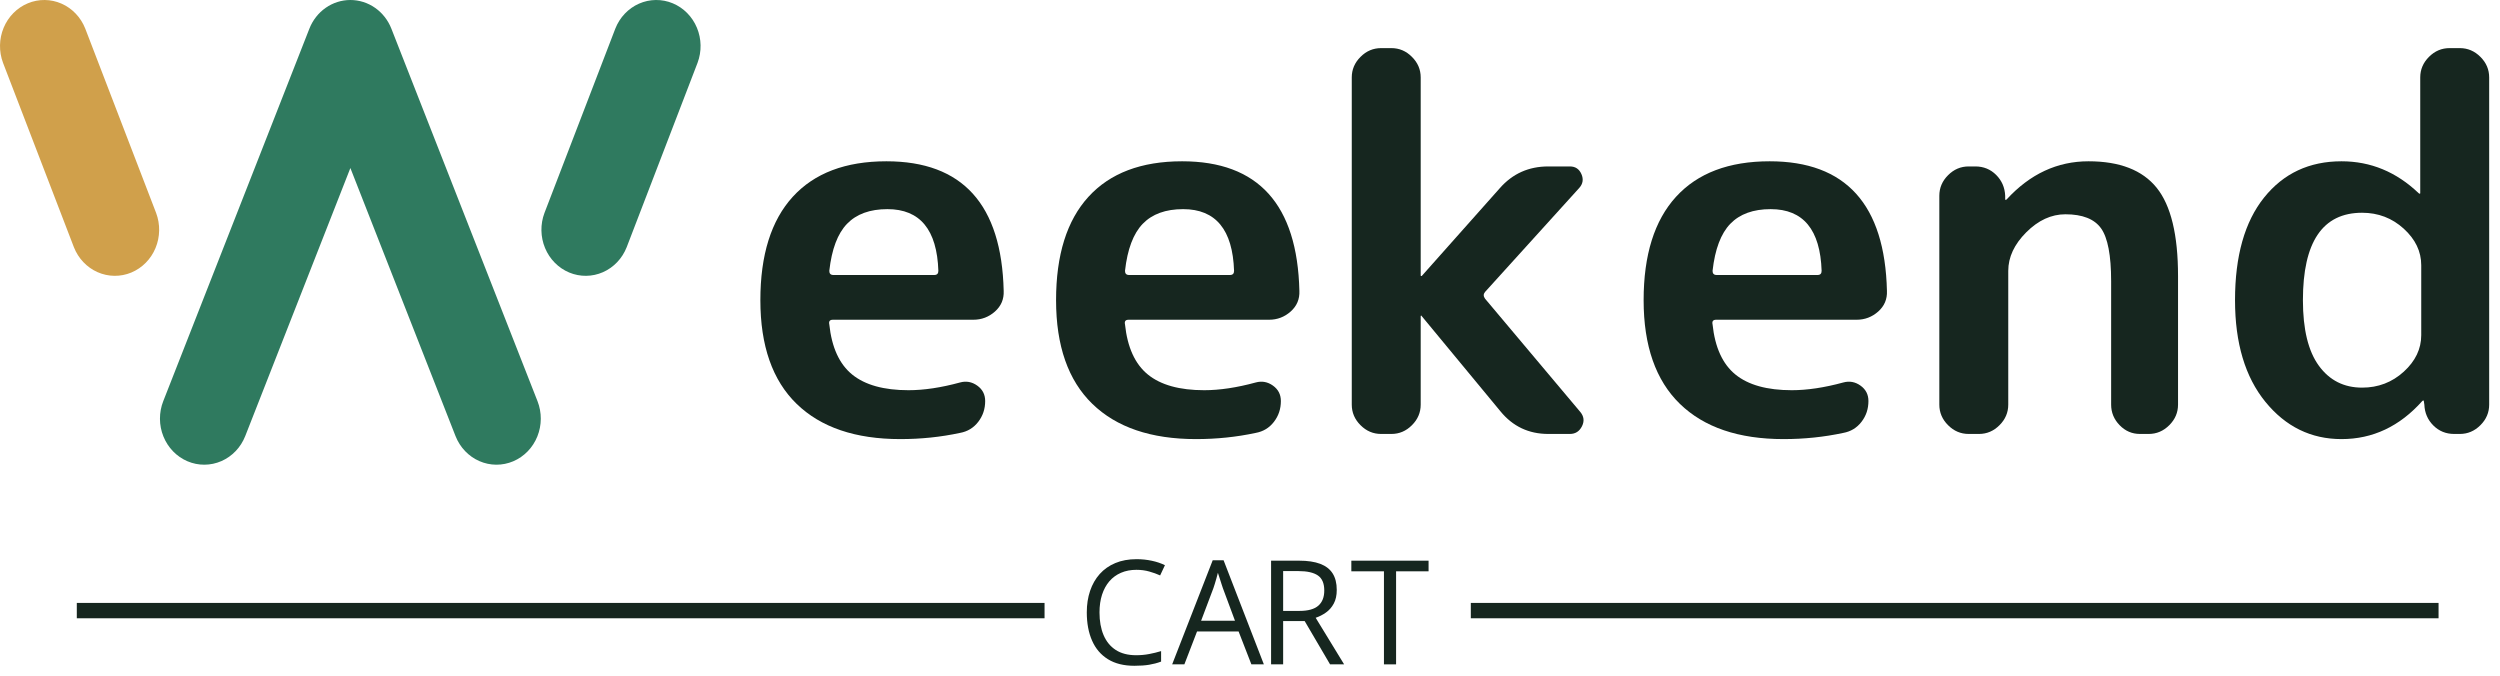
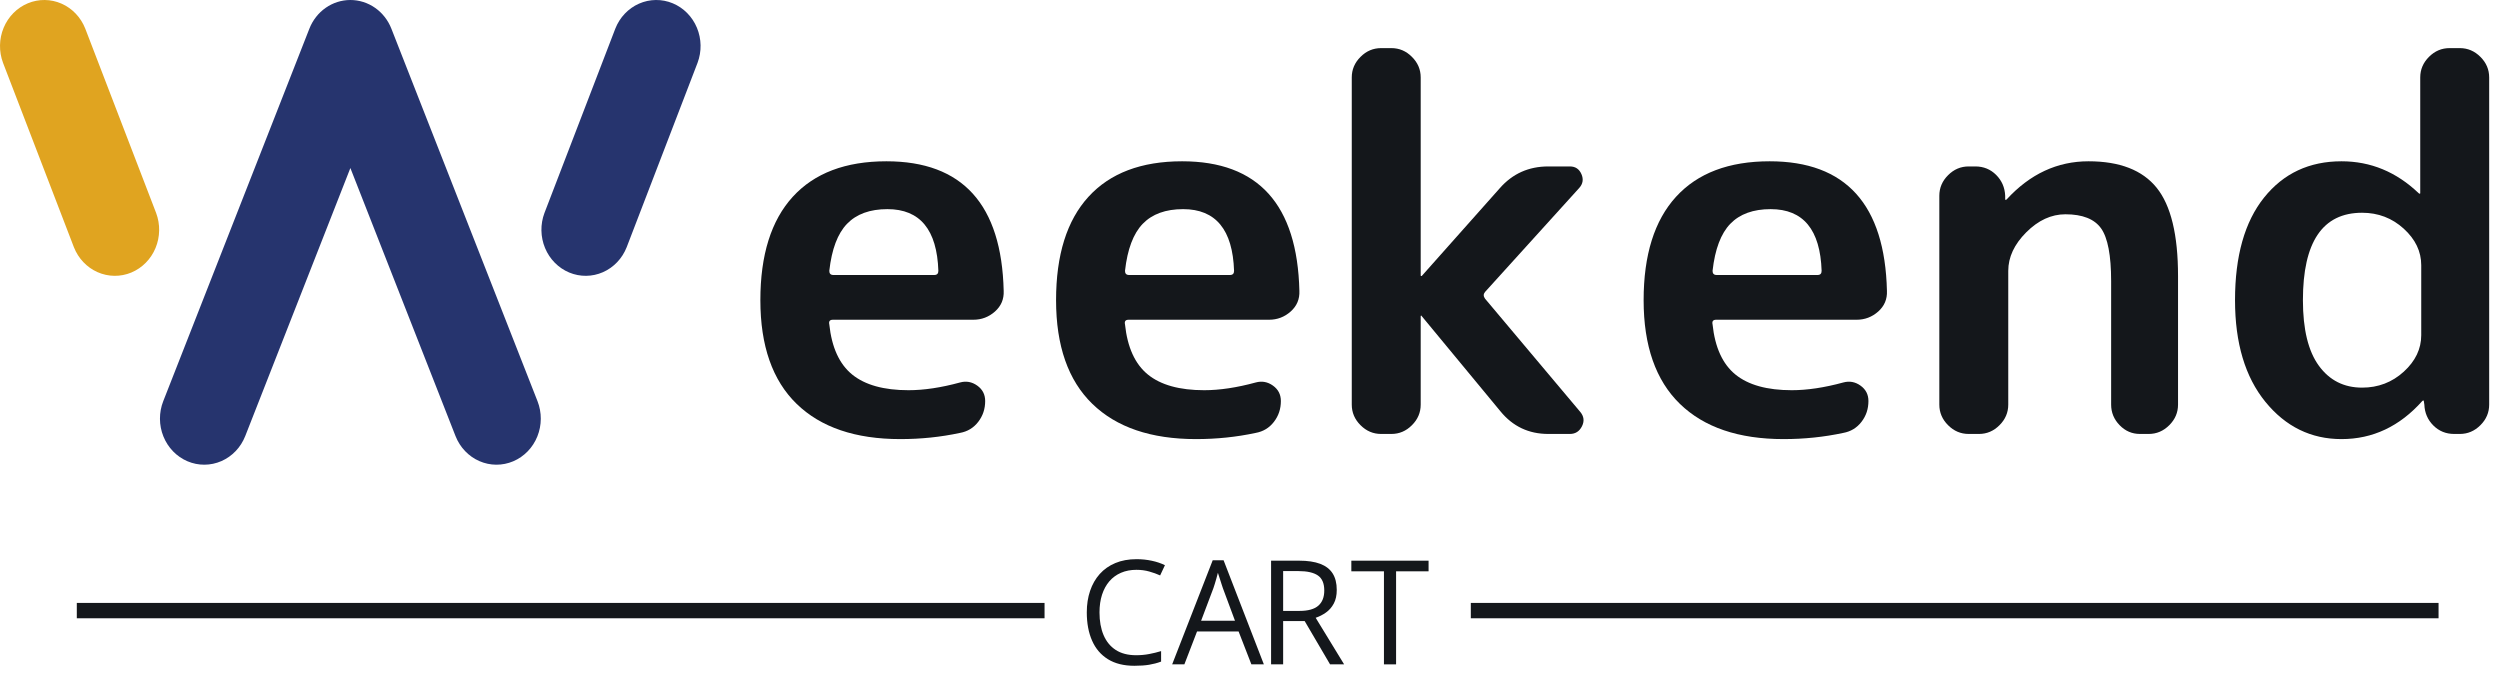
<svg xmlns="http://www.w3.org/2000/svg" viewBox="0 0 2604 704" width="2604" height="704" role="img" aria-label="WeekendCart">
  <g id="weekendcart-logo">
    <g id="mark">
-       <g id="mark-accent" fill="#d0a04b">
+       <g id="mark-accent" fill="#e0a420">
        <path d="M3.172 65.492L76.97 257.494C81.581 269.215 90.457 278.564 101.664 283.504C112.87 288.444 125.499 288.574 136.797 283.867C148.095 279.159 157.148 269.995 161.983 258.372C166.817 246.749 167.041 233.608 162.606 221.813L88.808 29.812C84.196 18.091 75.32 8.742 64.114 3.802C52.907 -1.138 40.279 -1.269 28.981 3.439C17.682 8.146 8.629 17.31 3.795 28.933C-1.039 40.557 -1.263 53.697 3.172 65.492Z" />
      </g>
-       <g id="mark-peak" fill="#2f7a5f">
+       <g id="mark-peak" fill="#26346e">
        <path d="M170.041 417.862L322.249 29.86C325.712 21.031 331.623 13.476 339.229 8.158C346.834 2.84 355.789 0 364.952 0C374.115 0 383.07 2.84 390.676 8.158C398.281 13.476 404.192 21.031 407.655 29.86L559.864 417.862C564.492 429.649 564.431 442.865 559.695 454.605C554.96 466.345 545.936 475.646 534.611 480.463C529.003 482.848 522.999 484.059 516.941 484.029C510.883 483.999 504.89 482.728 499.304 480.288C488.023 475.359 479.086 465.969 474.458 454.182L364.952 175.021L255.447 454.182C250.818 465.969 241.881 475.359 230.6 480.288C219.319 485.216 206.619 485.279 195.293 480.463C183.968 475.646 174.945 466.345 170.209 454.605C165.473 442.865 165.413 429.649 170.041 417.862Z" />
      </g>
-       <g id="mark-tail" fill="#2f7a5f">
+       <g id="mark-tail" fill="#26346e">
        <path d="M640.912 29.812L567.114 221.813C562.679 233.608 562.903 246.749 567.737 258.372C572.572 269.995 581.624 279.159 592.923 283.867C604.221 288.574 616.85 288.444 628.056 283.504C639.263 278.564 648.139 269.215 652.75 257.494L726.548 65.492C730.983 53.697 730.759 40.557 725.925 28.933C721.091 17.31 712.038 8.146 700.739 3.439C689.441 -1.269 676.813 -1.138 665.606 3.802C654.4 8.742 645.524 18.091 640.912 29.812Z" />
      </g>
    </g>
    <g id="wordmark">
-       <g id="letter-e-1" fill="#16261f">
+       <g id="letter-e-1" fill="#14171b">
        <path d="M924.36 217.84C906.147 217.84 892.12 222.933 882.28 233.12C872.467 243.28 866.307 259.613 863.8 282.12C863.8 285 865.227 286.44 868.08 286.44H973.12C975.973 286.44 977.4 285 977.4 282.12C975.987 239.267 958.307 217.84 924.36 217.84ZM937.76 457.36C890.96 457.36 854.96 445.12 829.76 420.64C804.587 396.187 792 360.2 792 312.68C792 265.533 803.253 229.627 825.76 204.96C848.267 180.32 880.773 168 923.28 168C1002.59 168 1043.31 213.013 1045.44 303.04C1045.81 311.6 1042.79 318.747 1036.36 324.48C1029.93 330.187 1022.43 333.04 1013.84 333.04H867.56C864.333 333.04 863.08 334.653 863.8 337.88C866.307 361.8 874.253 379.213 887.64 390.12C901.053 401 920.613 406.44 946.32 406.44C962.4 406.44 980.267 403.76 999.92 398.4C1006.35 396.613 1012.33 397.693 1017.88 401.64C1023.4 405.56 1026.16 410.92 1026.16 417.72C1026.16 425.933 1023.75 433.16 1018.92 439.4C1014.09 445.667 1007.76 449.507 999.92 450.92C979.92 455.213 959.2 457.36 937.76 457.36Z" />
      </g>
-       <g id="letter-e-2" fill="#16261f">
+       <g id="letter-e-2" fill="#14171b">
        <path d="M1232.36 217.84C1214.15 217.84 1200.12 222.933 1190.28 233.12C1180.47 243.28 1174.31 259.613 1171.8 282.12C1171.8 285 1173.23 286.44 1176.08 286.44H1281.12C1283.97 286.44 1285.4 285 1285.4 282.12C1283.99 239.267 1266.31 217.84 1232.36 217.84ZM1245.76 457.36C1198.96 457.36 1162.96 445.12 1137.76 420.64C1112.59 396.187 1100 360.2 1100 312.68C1100 265.533 1111.25 229.627 1133.76 204.96C1156.27 180.32 1188.77 168 1231.28 168C1310.59 168 1351.31 213.013 1353.44 303.04C1353.81 311.6 1350.79 318.747 1344.36 324.48C1337.93 330.187 1330.43 333.04 1321.84 333.04H1175.56C1172.33 333.04 1171.08 334.653 1171.8 337.88C1174.31 361.8 1182.25 379.213 1195.64 390.12C1209.05 401 1228.61 406.44 1254.32 406.44C1270.4 406.44 1288.27 403.76 1307.92 398.4C1314.35 396.613 1320.33 397.693 1325.88 401.64C1331.4 405.56 1334.16 410.92 1334.16 417.72C1334.16 425.933 1331.75 433.16 1326.92 439.4C1322.09 445.667 1315.76 449.507 1307.92 450.92C1287.92 455.213 1267.2 457.36 1245.76 457.36Z" />
      </g>
-       <g id="letter-k" fill="#16261f">
+       <g id="letter-k" fill="#14171b">
        <path d="M1449.28 452H1438.56C1430.32 452 1423.17 448.96 1417.12 442.88C1411.04 436.827 1408 429.68 1408 421.44V80.64C1408 72.427 1411.04 65.293 1417.12 59.24C1423.17 53.16 1430.32 50.12 1438.56 50.12H1449.28C1457.49 50.12 1464.63 53.16 1470.68 59.24C1476.76 65.293 1479.8 72.427 1479.8 80.64V286.96C1479.8 287.307 1479.97 287.48 1480.32 287.48H1480.88L1562.32 195.88C1575.55 180.867 1592.33 173.36 1612.68 173.36H1635.2C1640.91 173.36 1644.92 176.04 1647.24 181.4C1649.56 186.76 1648.76 191.587 1644.84 195.88L1546.8 304.12C1545.01 306.253 1545.01 308.573 1546.8 311.08L1645.92 428.96C1649.84 433.6 1650.47 438.6 1647.8 443.96C1645.11 449.32 1640.91 452 1635.2 452H1612.68C1592.33 452 1575.73 444.147 1562.88 428.44L1480.88 329.28C1480.88 328.933 1480.69 328.76 1480.32 328.76C1479.97 328.76 1479.8 328.933 1479.8 329.28V421.44C1479.8 429.68 1476.76 436.827 1470.68 442.88C1464.63 448.96 1457.49 452 1449.28 452Z" />
      </g>
-       <g id="letter-e-3" fill="#16261f">
+       <g id="letter-e-3" fill="#14171b">
        <path d="M1844.36 217.84C1826.15 217.84 1812.12 222.933 1802.28 233.12C1792.47 243.28 1786.31 259.613 1783.8 282.12C1783.8 285 1785.23 286.44 1788.08 286.44H1893.12C1895.97 286.44 1897.4 285 1897.4 282.12C1895.99 239.267 1878.31 217.84 1844.36 217.84ZM1857.76 457.36C1810.96 457.36 1774.96 445.12 1749.76 420.64C1724.59 396.187 1712 360.2 1712 312.68C1712 265.533 1723.25 229.627 1745.76 204.96C1768.27 180.32 1800.77 168 1843.28 168C1922.59 168 1963.31 213.013 1965.44 303.04C1965.81 311.6 1962.79 318.747 1956.36 324.48C1949.93 330.187 1942.43 333.04 1933.84 333.04H1787.56C1784.33 333.04 1783.08 334.653 1783.8 337.88C1786.31 361.8 1794.25 379.213 1807.64 390.12C1821.05 401 1840.61 406.44 1866.32 406.44C1882.4 406.44 1900.27 403.76 1919.92 398.4C1926.35 396.613 1932.33 397.693 1937.88 401.64C1943.4 405.56 1946.16 410.92 1946.16 417.72C1946.16 425.933 1943.75 433.16 1938.92 439.4C1934.09 445.667 1927.76 449.507 1919.92 450.92C1899.92 455.213 1879.2 457.36 1857.76 457.36Z" />
      </g>
-       <g id="letter-n" fill="#16261f">
+       <g id="letter-n" fill="#14171b">
        <path d="M2061.28 452H2050.56C2042.32 452 2035.17 448.96 2029.12 442.88C2023.04 436.827 2020 429.68 2020 421.44V203.92C2020 195.68 2023.04 188.533 2029.12 182.48C2035.17 176.4 2042.32 173.36 2050.56 173.36H2057.52C2066.08 173.36 2073.31 176.307 2079.2 182.2C2085.09 188.093 2088.23 195.333 2088.6 203.92V207.64C2088.6 208.013 2088.77 208.2 2089.12 208.2C2089.49 208.2 2089.85 208.013 2090.2 207.64C2114.49 181.213 2142.89 168 2175.4 168C2207.91 168 2231.57 177.2 2246.4 195.6C2261.23 214 2268.64 244.627 2268.64 287.48V421.44C2268.64 429.68 2265.6 436.827 2259.52 442.88C2253.44 448.96 2246.29 452 2238.08 452H2229C2220.76 452 2213.69 448.96 2207.8 442.88C2201.91 436.827 2198.96 429.68 2198.96 421.44V292.84C2198.96 266.067 2195.48 247.76 2188.52 237.92C2181.56 228.107 2169.15 223.2 2151.28 223.2C2136.64 223.2 2123.07 229.453 2110.56 241.96C2098.05 254.467 2091.8 267.853 2091.8 282.12V421.44C2091.8 429.68 2088.76 436.827 2082.68 442.88C2076.63 448.96 2069.49 452 2061.28 452Z" />
      </g>
-       <g id="letter-d" fill="#16261f">
+       <g id="letter-d" fill="#14171b">
        <path d="M2460.36 221.6C2419.27 221.6 2398.72 251.96 2398.72 312.68C2398.72 343.053 2404.27 365.827 2415.36 381C2426.43 396.173 2441.43 403.76 2460.36 403.76C2477.13 403.76 2491.6 398.227 2503.76 387.16C2515.89 376.093 2521.96 363.413 2521.96 349.12V276.24C2521.96 261.947 2515.89 249.267 2503.76 238.2C2491.6 227.133 2477.13 221.6 2460.36 221.6ZM2438.92 457.36C2407.13 457.36 2380.69 444.413 2359.6 418.52C2338.53 392.627 2328 357.347 2328 312.68C2328 266.6 2338.09 230.96 2358.28 205.76C2378.47 180.587 2405.35 168 2438.92 168C2469.29 168 2496.08 179.08 2519.28 201.24C2519.65 201.587 2520.01 201.76 2520.36 201.76C2520.73 201.76 2520.92 201.587 2520.92 201.24V80.64C2520.92 72.427 2523.95 65.293 2530 59.24C2536.08 53.16 2543.23 50.12 2551.44 50.12H2562.16C2570.37 50.12 2577.52 53.16 2583.6 59.24C2589.68 65.293 2592.72 72.427 2592.72 80.64V421.44C2592.72 429.68 2589.68 436.827 2583.6 442.88C2577.52 448.96 2570.37 452 2562.16 452H2556.28C2547.69 452 2540.45 449.053 2534.56 443.16C2528.67 437.267 2525.55 430.027 2525.2 421.44L2524.64 417.72C2524.64 417.347 2524.47 417.16 2524.12 417.16C2523.77 417.16 2523.41 417.347 2523.04 417.72C2499.47 444.147 2471.43 457.36 2438.92 457.36Z" />
      </g>
    </g>
    <g id="tagline">
-       <g id="rule-left" fill="#16261f">
+       <g id="rule-left" fill="#14171b">
        <path d="M80 627.999H1088V643.999H80V627.999Z" />
      </g>
-       <g id="tagline-C" fill="#16261f">
+       <g id="tagline-C" fill="#14171b">
        <path d="M1183.72 593.519C1177.75 593.519 1172.39 594.546 1167.64 596.599C1162.89 598.653 1158.85 601.599 1155.52 605.439C1152.21 609.306 1149.67 613.973 1147.88 619.439C1146.12 624.906 1145.24 631.066 1145.24 637.919C1145.24 646.986 1146.65 654.853 1149.48 661.519C1152.31 668.186 1156.53 673.346 1162.16 676.999C1167.81 680.653 1174.88 682.479 1183.36 682.479C1188.19 682.479 1192.72 682.066 1196.96 681.239C1201.23 680.439 1205.37 679.426 1209.4 678.199V689.119C1205.48 690.586 1201.35 691.679 1197 692.399C1192.68 693.119 1187.53 693.479 1181.56 693.479C1170.57 693.479 1161.4 691.199 1154.04 686.639C1146.68 682.079 1141.17 675.639 1137.52 667.319C1133.84 658.999 1132 649.173 1132 637.839C1132 629.679 1133.15 622.213 1135.44 615.439C1137.73 608.666 1141.08 602.813 1145.48 597.879C1149.88 592.973 1155.29 589.173 1161.72 586.479C1168.15 583.786 1175.52 582.439 1183.84 582.439C1189.31 582.439 1194.59 582.986 1199.68 584.079C1204.75 585.146 1209.32 586.693 1213.4 588.719L1208.4 599.359C1204.93 597.786 1201.15 596.426 1197.04 595.279C1192.93 594.106 1188.49 593.519 1183.72 593.519Z" />
      </g>
-       <g id="tagline-A" fill="#16261f">
+       <g id="tagline-A" fill="#14171b">
        <path d="M1316.44 692H1303.44L1290.12 657.72H1246.84L1233.64 692H1220.92L1263.16 583.56H1274.48L1316.44 692ZM1251.08 646.56H1286.36L1273.72 612.52C1273.43 611.64 1272.95 610.186 1272.28 608.16C1271.64 606.133 1270.97 604.04 1270.28 601.88C1269.59 599.72 1269.01 597.973 1268.56 596.64C1268.08 598.666 1267.55 600.666 1266.96 602.64C1266.4 604.64 1265.85 606.493 1265.32 608.2C1264.79 609.906 1264.32 611.346 1263.92 612.52L1251.08 646.56Z" />
      </g>
-       <g id="tagline-R" fill="#16261f">
+       <g id="tagline-R" fill="#14171b">
        <path d="M1323.96 583.999H1353.12C1362 583.999 1369.33 585.092 1375.12 587.279C1380.91 589.466 1385.23 592.799 1388.08 597.279C1390.93 601.759 1392.36 607.479 1392.36 614.439C1392.36 620.146 1391.32 624.906 1389.24 628.719C1387.19 632.532 1384.48 635.626 1381.12 637.999C1377.79 640.372 1374.21 642.199 1370.4 643.479L1400.04 691.999H1385.4L1358.96 646.919H1336.52V691.999H1323.96V583.999ZM1352.4 594.839H1336.52V636.319H1353.64C1362.47 636.319 1368.96 634.519 1373.12 630.919C1377.28 627.319 1379.36 622.026 1379.36 615.039C1379.36 607.679 1377.16 602.479 1372.76 599.439C1368.33 596.372 1361.55 594.839 1352.4 594.839Z" />
      </g>
-       <g id="tagline-T" fill="#16261f">
+       <g id="tagline-T" fill="#14171b">
        <path d="M1454.16 595.079V691.999H1441.52V595.079H1407.56V583.999H1488V595.079H1454.16Z" />
      </g>
-       <g id="rule-right" fill="#16261f">
+       <g id="rule-right" fill="#14171b">
        <path d="M1532 627.999H2540V643.999H1532V627.999Z" />
      </g>
    </g>
  </g>
</svg>
